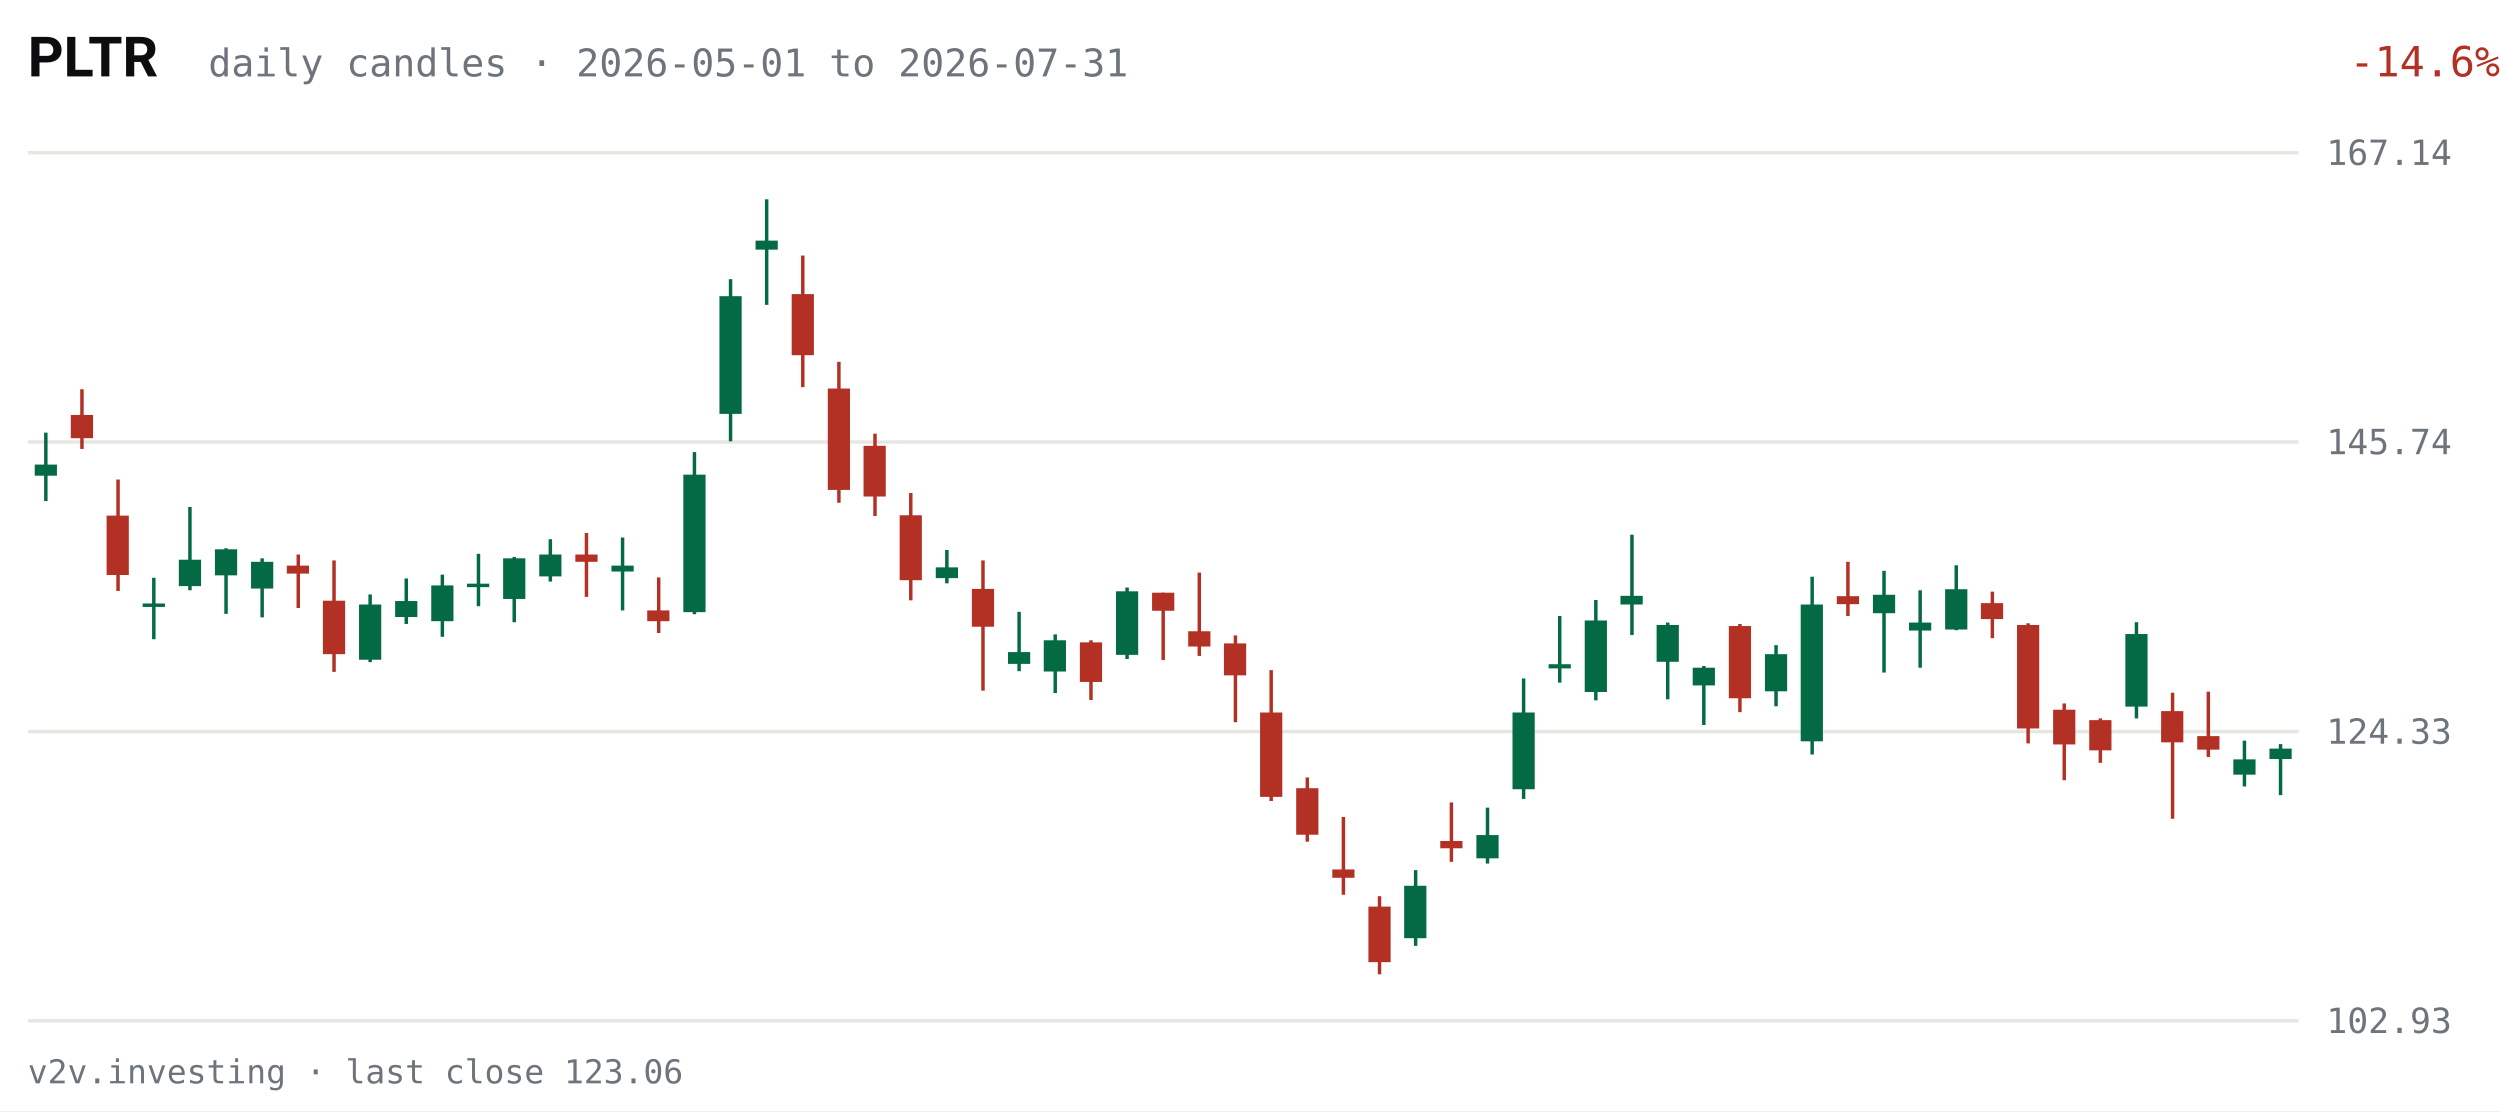
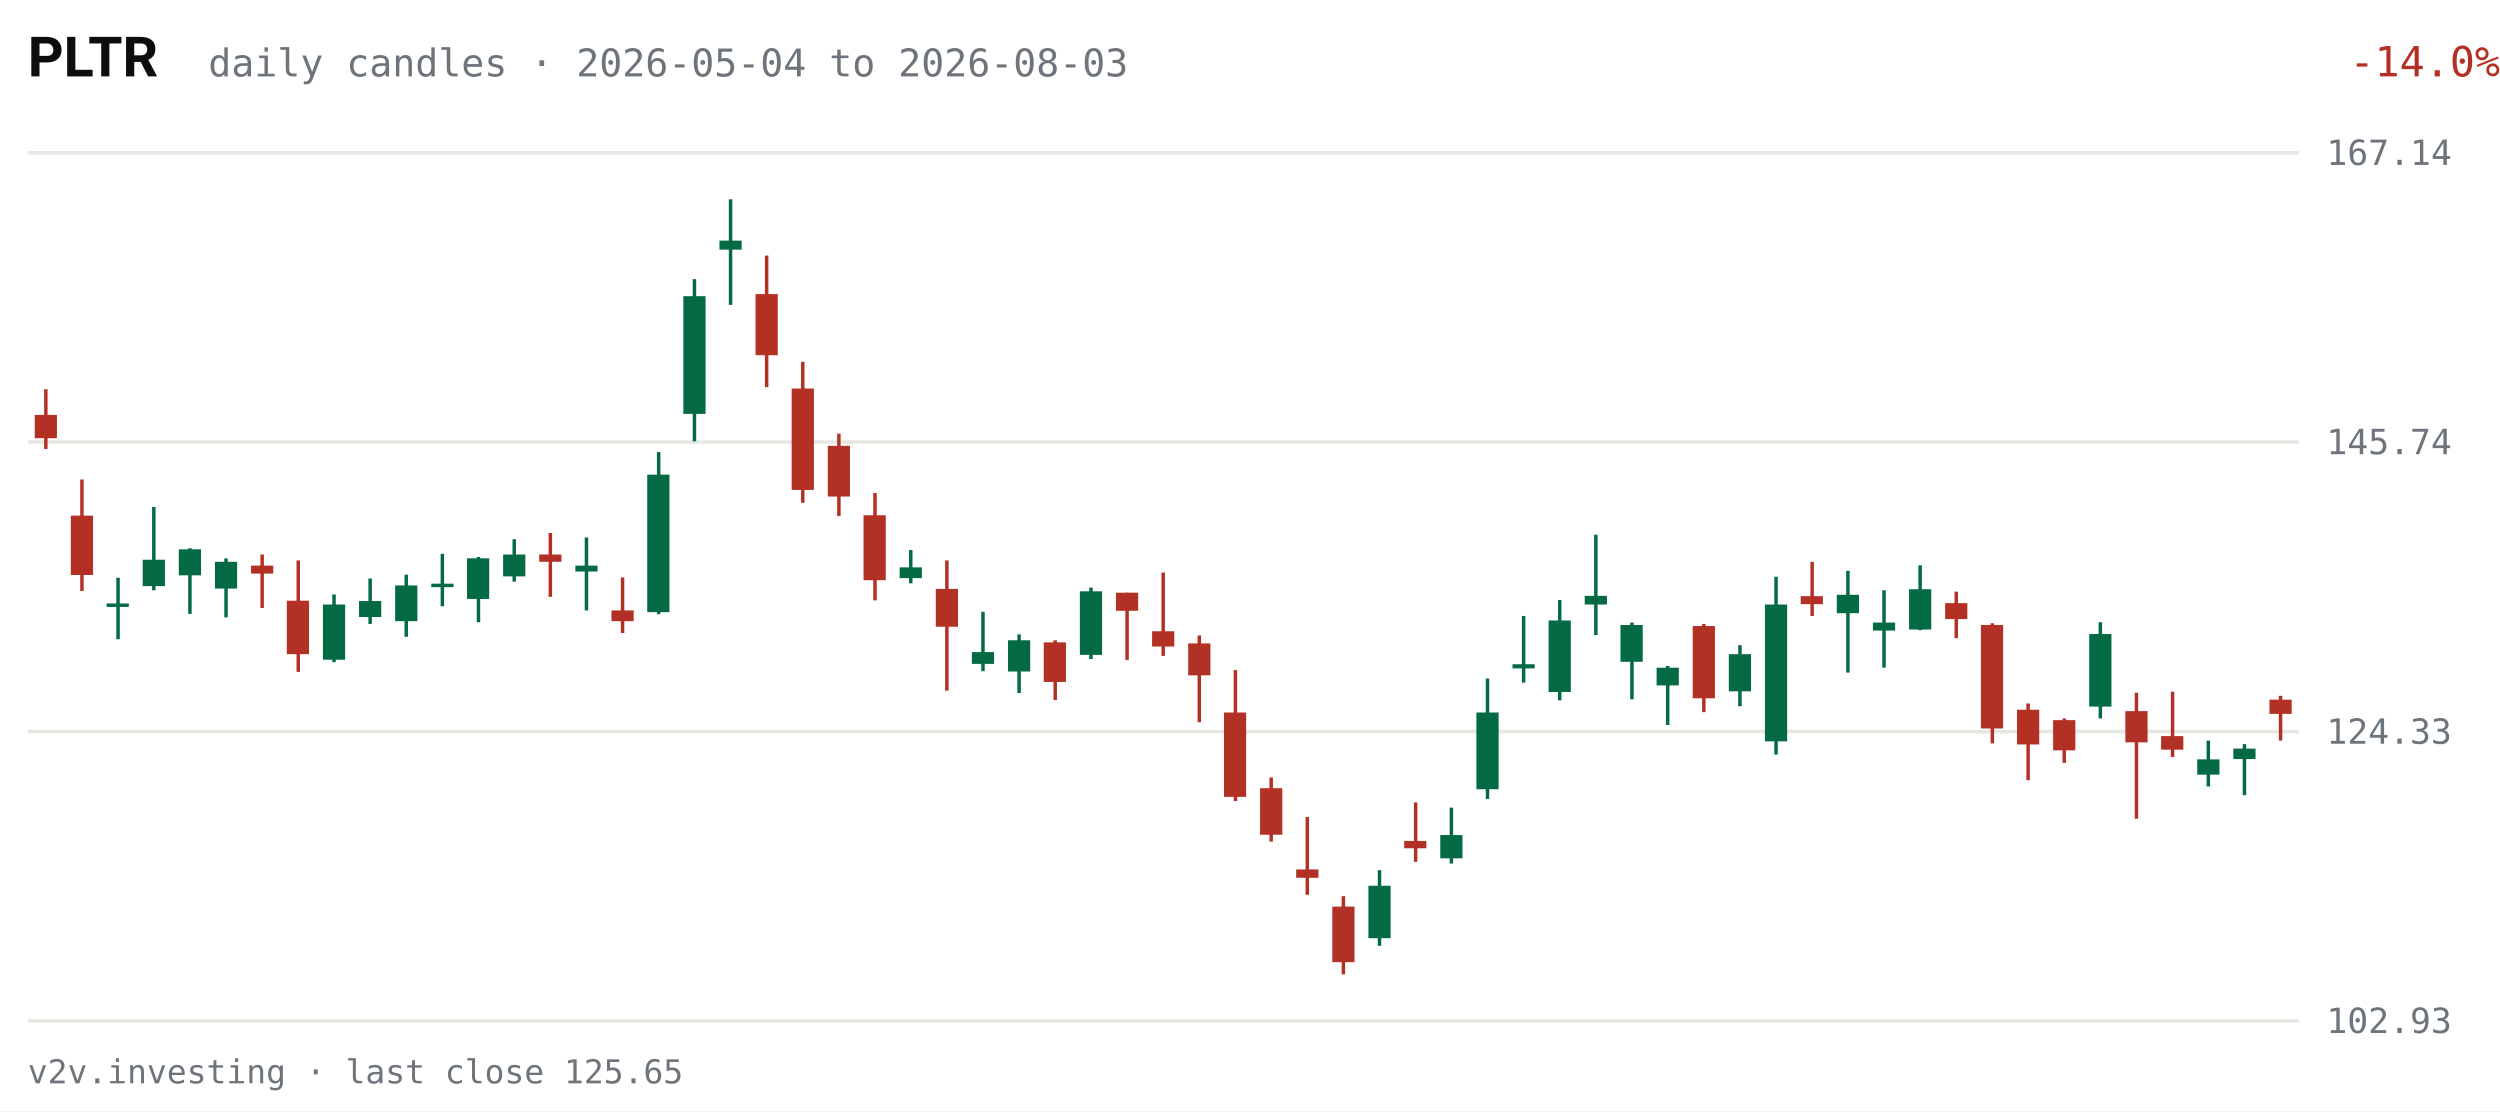
<svg xmlns="http://www.w3.org/2000/svg" viewBox="0 0 720 320" width="720" height="320" role="img" aria-label="PLTR daily candles, last 63 sessions">
  <rect width="720" height="320" fill="#FFFFFF" />
  <text x="8" y="22" fill="#0C0D0E" font-size="16" font-weight="600" font-family="system-ui,-apple-system,Segoe UI,Roboto,sans-serif">PLTR</text>
-   <text x="60" y="22" fill="#6E747B" font-size="11" font-family="ui-monospace,SFMono-Regular,Menlo,Consolas,monospace">daily candles · 2026-05-01 to 2026-07-31</text>
-   <text x="670" y="22" fill="#B33124" font-size="12" text-anchor="end" font-family="ui-monospace,SFMono-Regular,Menlo,Consolas,monospace" transform="translate(50,0)">-14.6%</text>
+   <text x="60" y="22" fill="#6E747B" font-size="11" font-family="ui-monospace,SFMono-Regular,Menlo,Consolas,monospace">daily candles · 2026-05-04 to 2026-08-03</text>
+   <text x="670" y="22" fill="#B33124" font-size="12" text-anchor="end" font-family="ui-monospace,SFMono-Regular,Menlo,Consolas,monospace" transform="translate(50,0)">-14.0%</text>
  <g font-family="ui-monospace,SFMono-Regular,Menlo,Consolas,monospace">
    <line x1="8" y1="294.0" x2="662" y2="294.0" stroke="#E7E6E1" stroke-width="1" />
    <text x="670" y="297.5" fill="#6E747B" font-size="10">102.93</text>
    <line x1="8" y1="210.7" x2="662" y2="210.7" stroke="#E7E6E1" stroke-width="1" />
    <text x="670" y="214.2" fill="#6E747B" font-size="10">124.33</text>
    <line x1="8" y1="127.3" x2="662" y2="127.3" stroke="#E7E6E1" stroke-width="1" />
    <text x="670" y="130.8" fill="#6E747B" font-size="10">145.74</text>
    <line x1="8" y1="44.0" x2="662" y2="44.0" stroke="#E7E6E1" stroke-width="1" />
    <text x="670" y="47.5" fill="#6E747B" font-size="10">167.14</text>
-     <line x1="13.2" y1="124.6" x2="13.2" y2="144.3" stroke="#046A44" stroke-width="1" />
-     <rect x="10.0" y="133.8" width="6.4" height="3.2" fill="#046A44" />
-     <line x1="23.6" y1="112.1" x2="23.6" y2="129.3" stroke="#B33124" stroke-width="1" />
-     <rect x="20.4" y="119.5" width="6.4" height="6.7" fill="#B33124" />
-     <line x1="34.0" y1="138.1" x2="34.0" y2="170.2" stroke="#B33124" stroke-width="1" />
-     <rect x="30.7" y="148.5" width="6.4" height="17.1" fill="#B33124" />
-     <line x1="44.3" y1="166.4" x2="44.3" y2="184.1" stroke="#046A44" stroke-width="1" />
-     <rect x="41.1" y="173.8" width="6.4" height="1.0" fill="#046A44" />
-     <line x1="54.7" y1="146.0" x2="54.7" y2="170.0" stroke="#046A44" stroke-width="1" />
-     <rect x="51.5" y="161.2" width="6.4" height="7.6" fill="#046A44" />
-     <line x1="65.1" y1="157.9" x2="65.1" y2="176.8" stroke="#046A44" stroke-width="1" />
-     <rect x="61.9" y="158.2" width="6.4" height="7.5" fill="#046A44" />
-     <line x1="75.5" y1="160.8" x2="75.5" y2="177.8" stroke="#046A44" stroke-width="1" />
-     <rect x="72.3" y="161.8" width="6.4" height="7.7" fill="#046A44" />
-     <line x1="85.9" y1="159.7" x2="85.9" y2="175.1" stroke="#B33124" stroke-width="1" />
-     <rect x="82.6" y="162.9" width="6.4" height="2.3" fill="#B33124" />
-     <line x1="96.2" y1="161.4" x2="96.2" y2="193.5" stroke="#B33124" stroke-width="1" />
-     <rect x="93.0" y="173.0" width="6.4" height="15.4" fill="#B33124" />
-     <line x1="106.6" y1="171.2" x2="106.6" y2="190.7" stroke="#046A44" stroke-width="1" />
-     <rect x="103.4" y="174.1" width="6.4" height="15.9" fill="#046A44" />
-     <line x1="117.0" y1="166.6" x2="117.0" y2="179.7" stroke="#046A44" stroke-width="1" />
-     <rect x="113.8" y="173.1" width="6.4" height="4.6" fill="#046A44" />
-     <line x1="127.4" y1="165.5" x2="127.4" y2="183.4" stroke="#046A44" stroke-width="1" />
-     <rect x="124.2" y="168.6" width="6.4" height="10.3" fill="#046A44" />
-     <line x1="137.8" y1="159.5" x2="137.8" y2="174.6" stroke="#046A44" stroke-width="1" />
-     <rect x="134.5" y="168.1" width="6.4" height="1.0" fill="#046A44" />
-     <line x1="148.1" y1="160.4" x2="148.1" y2="179.2" stroke="#046A44" stroke-width="1" />
-     <rect x="144.9" y="160.8" width="6.4" height="11.7" fill="#046A44" />
-     <line x1="158.5" y1="155.3" x2="158.5" y2="167.5" stroke="#046A44" stroke-width="1" />
-     <rect x="155.3" y="159.7" width="6.4" height="6.3" fill="#046A44" />
-     <line x1="168.9" y1="153.5" x2="168.9" y2="171.9" stroke="#B33124" stroke-width="1" />
-     <rect x="165.7" y="159.7" width="6.4" height="2.1" fill="#B33124" />
-     <line x1="179.3" y1="154.8" x2="179.3" y2="175.8" stroke="#046A44" stroke-width="1" />
-     <rect x="176.1" y="162.9" width="6.4" height="1.7" fill="#046A44" />
-     <line x1="189.7" y1="166.3" x2="189.7" y2="182.3" stroke="#B33124" stroke-width="1" />
-     <rect x="186.4" y="175.8" width="6.4" height="3.1" fill="#B33124" />
-     <line x1="200.0" y1="130.2" x2="200.0" y2="176.9" stroke="#046A44" stroke-width="1" />
-     <rect x="196.8" y="136.7" width="6.4" height="39.6" fill="#046A44" />
-     <line x1="210.4" y1="80.4" x2="210.4" y2="127.1" stroke="#046A44" stroke-width="1" />
-     <rect x="207.2" y="85.3" width="6.4" height="33.9" fill="#046A44" />
-     <line x1="220.8" y1="57.4" x2="220.8" y2="87.8" stroke="#046A44" stroke-width="1" />
-     <rect x="217.6" y="69.3" width="6.4" height="2.6" fill="#046A44" />
-     <line x1="231.2" y1="73.6" x2="231.2" y2="111.5" stroke="#B33124" stroke-width="1" />
-     <rect x="228.0" y="84.7" width="6.4" height="17.6" fill="#B33124" />
-     <line x1="241.6" y1="104.2" x2="241.6" y2="144.8" stroke="#B33124" stroke-width="1" />
-     <rect x="238.4" y="111.9" width="6.4" height="29.2" fill="#B33124" />
-     <line x1="252.0" y1="124.9" x2="252.0" y2="148.6" stroke="#B33124" stroke-width="1" />
-     <rect x="248.7" y="128.4" width="6.4" height="14.6" fill="#B33124" />
-     <line x1="262.3" y1="142.0" x2="262.3" y2="172.9" stroke="#B33124" stroke-width="1" />
-     <rect x="259.1" y="148.4" width="6.4" height="18.7" fill="#B33124" />
-     <line x1="272.7" y1="158.4" x2="272.7" y2="168.0" stroke="#046A44" stroke-width="1" />
-     <rect x="269.5" y="163.4" width="6.4" height="3.1" fill="#046A44" />
-     <line x1="283.1" y1="161.4" x2="283.1" y2="198.9" stroke="#B33124" stroke-width="1" />
-     <rect x="279.9" y="169.6" width="6.4" height="10.9" fill="#B33124" />
-     <line x1="293.5" y1="176.2" x2="293.5" y2="193.3" stroke="#046A44" stroke-width="1" />
-     <rect x="290.3" y="187.8" width="6.4" height="3.4" fill="#046A44" />
-     <line x1="303.9" y1="182.7" x2="303.9" y2="199.6" stroke="#046A44" stroke-width="1" />
-     <rect x="300.6" y="184.4" width="6.4" height="9.0" fill="#046A44" />
-     <line x1="314.2" y1="184.4" x2="314.2" y2="201.6" stroke="#B33124" stroke-width="1" />
-     <rect x="311.0" y="185.0" width="6.4" height="11.4" fill="#B33124" />
-     <line x1="324.6" y1="169.2" x2="324.6" y2="189.8" stroke="#046A44" stroke-width="1" />
-     <rect x="321.4" y="170.3" width="6.4" height="18.3" fill="#046A44" />
-     <line x1="335.0" y1="170.7" x2="335.0" y2="190.1" stroke="#B33124" stroke-width="1" />
-     <rect x="331.8" y="170.7" width="6.4" height="5.2" fill="#B33124" />
-     <line x1="345.4" y1="164.9" x2="345.4" y2="188.9" stroke="#B33124" stroke-width="1" />
-     <rect x="342.2" y="181.8" width="6.4" height="4.4" fill="#B33124" />
-     <line x1="355.8" y1="183.0" x2="355.8" y2="208.0" stroke="#B33124" stroke-width="1" />
-     <rect x="352.5" y="185.3" width="6.4" height="9.2" fill="#B33124" />
-     <line x1="366.1" y1="193.0" x2="366.1" y2="230.7" stroke="#B33124" stroke-width="1" />
-     <rect x="362.9" y="205.2" width="6.4" height="24.3" fill="#B33124" />
-     <line x1="376.5" y1="223.9" x2="376.5" y2="242.4" stroke="#B33124" stroke-width="1" />
-     <rect x="373.3" y="227.0" width="6.4" height="13.4" fill="#B33124" />
-     <line x1="386.9" y1="235.3" x2="386.9" y2="257.7" stroke="#B33124" stroke-width="1" />
-     <rect x="383.7" y="250.4" width="6.4" height="2.4" fill="#B33124" />
-     <line x1="397.3" y1="258.1" x2="397.3" y2="280.6" stroke="#B33124" stroke-width="1" />
-     <rect x="394.1" y="261.1" width="6.4" height="16.0" fill="#B33124" />
-     <line x1="407.7" y1="250.6" x2="407.7" y2="272.4" stroke="#046A44" stroke-width="1" />
-     <rect x="404.4" y="255.1" width="6.4" height="15.1" fill="#046A44" />
-     <line x1="418.0" y1="231.1" x2="418.0" y2="248.2" stroke="#B33124" stroke-width="1" />
-     <rect x="414.8" y="242.2" width="6.4" height="2.1" fill="#B33124" />
-     <line x1="428.4" y1="232.6" x2="428.4" y2="248.7" stroke="#046A44" stroke-width="1" />
-     <rect x="425.2" y="240.5" width="6.4" height="6.7" fill="#046A44" />
-     <line x1="438.8" y1="195.4" x2="438.8" y2="230.1" stroke="#046A44" stroke-width="1" />
-     <rect x="435.6" y="205.2" width="6.4" height="22.1" fill="#046A44" />
-     <line x1="449.2" y1="177.4" x2="449.2" y2="196.6" stroke="#046A44" stroke-width="1" />
-     <rect x="446.0" y="191.3" width="6.4" height="1.2" fill="#046A44" />
-     <line x1="459.6" y1="172.8" x2="459.6" y2="201.7" stroke="#046A44" stroke-width="1" />
-     <rect x="456.4" y="178.7" width="6.4" height="20.6" fill="#046A44" />
-     <line x1="470.0" y1="154.0" x2="470.0" y2="182.9" stroke="#046A44" stroke-width="1" />
-     <rect x="466.7" y="171.6" width="6.4" height="2.5" fill="#046A44" />
-     <line x1="480.3" y1="179.3" x2="480.3" y2="201.4" stroke="#046A44" stroke-width="1" />
-     <rect x="477.1" y="180.0" width="6.4" height="10.6" fill="#046A44" />
-     <line x1="490.7" y1="191.8" x2="490.7" y2="208.8" stroke="#046A44" stroke-width="1" />
-     <rect x="487.5" y="192.3" width="6.4" height="5.1" fill="#046A44" />
-     <line x1="501.1" y1="179.7" x2="501.1" y2="205.1" stroke="#B33124" stroke-width="1" />
-     <rect x="497.9" y="180.3" width="6.4" height="20.8" fill="#B33124" />
-     <line x1="511.5" y1="185.8" x2="511.5" y2="203.4" stroke="#046A44" stroke-width="1" />
-     <rect x="508.3" y="188.4" width="6.4" height="10.7" fill="#046A44" />
-     <line x1="521.9" y1="166.1" x2="521.9" y2="217.3" stroke="#046A44" stroke-width="1" />
-     <rect x="518.6" y="174.1" width="6.4" height="39.4" fill="#046A44" />
-     <line x1="532.2" y1="161.8" x2="532.2" y2="177.4" stroke="#B33124" stroke-width="1" />
-     <rect x="529.0" y="171.7" width="6.4" height="2.3" fill="#B33124" />
-     <line x1="542.6" y1="164.4" x2="542.6" y2="193.7" stroke="#046A44" stroke-width="1" />
-     <rect x="539.4" y="171.3" width="6.4" height="5.3" fill="#046A44" />
-     <line x1="553.0" y1="170.0" x2="553.0" y2="192.3" stroke="#046A44" stroke-width="1" />
-     <rect x="549.8" y="179.3" width="6.4" height="2.3" fill="#046A44" />
-     <line x1="563.4" y1="162.8" x2="563.4" y2="181.5" stroke="#046A44" stroke-width="1" />
-     <rect x="560.2" y="169.7" width="6.4" height="11.6" fill="#046A44" />
-     <line x1="573.8" y1="170.4" x2="573.8" y2="183.8" stroke="#B33124" stroke-width="1" />
-     <rect x="570.5" y="173.7" width="6.4" height="4.6" fill="#B33124" />
-     <line x1="584.1" y1="179.5" x2="584.1" y2="214.1" stroke="#B33124" stroke-width="1" />
-     <rect x="580.9" y="180.0" width="6.4" height="29.8" fill="#B33124" />
-     <line x1="594.5" y1="202.6" x2="594.5" y2="224.7" stroke="#B33124" stroke-width="1" />
-     <rect x="591.3" y="204.4" width="6.4" height="10.0" fill="#B33124" />
-     <line x1="604.9" y1="206.9" x2="604.9" y2="219.7" stroke="#B33124" stroke-width="1" />
-     <rect x="601.7" y="207.4" width="6.4" height="8.7" fill="#B33124" />
-     <line x1="615.3" y1="179.2" x2="615.3" y2="206.9" stroke="#046A44" stroke-width="1" />
-     <rect x="612.1" y="182.6" width="6.4" height="20.9" fill="#046A44" />
-     <line x1="625.7" y1="199.5" x2="625.7" y2="235.8" stroke="#B33124" stroke-width="1" />
-     <rect x="622.4" y="204.8" width="6.4" height="9.0" fill="#B33124" />
-     <line x1="636.0" y1="199.2" x2="636.0" y2="218.0" stroke="#B33124" stroke-width="1" />
-     <rect x="632.8" y="212.0" width="6.4" height="3.9" fill="#B33124" />
-     <line x1="646.4" y1="213.3" x2="646.4" y2="226.5" stroke="#046A44" stroke-width="1" />
-     <rect x="643.2" y="218.7" width="6.4" height="4.4" fill="#046A44" />
-     <line x1="656.8" y1="214.3" x2="656.8" y2="229.0" stroke="#046A44" stroke-width="1" />
-     <rect x="653.6" y="215.6" width="6.4" height="3.0" fill="#046A44" />
+     <line x1="13.2" y1="112.1" x2="13.2" y2="129.3" stroke="#B33124" stroke-width="1" />
+     <rect x="10.0" y="119.5" width="6.4" height="6.7" fill="#B33124" />
+     <line x1="23.6" y1="138.1" x2="23.6" y2="170.2" stroke="#B33124" stroke-width="1" />
+     <rect x="20.4" y="148.5" width="6.4" height="17.1" fill="#B33124" />
+     <line x1="34.0" y1="166.4" x2="34.0" y2="184.1" stroke="#046A44" stroke-width="1" />
+     <rect x="30.7" y="173.8" width="6.4" height="1.0" fill="#046A44" />
+     <line x1="44.3" y1="146.0" x2="44.3" y2="170.0" stroke="#046A44" stroke-width="1" />
+     <rect x="41.1" y="161.2" width="6.4" height="7.6" fill="#046A44" />
+     <line x1="54.7" y1="157.9" x2="54.7" y2="176.8" stroke="#046A44" stroke-width="1" />
+     <rect x="51.5" y="158.2" width="6.4" height="7.5" fill="#046A44" />
+     <line x1="65.1" y1="160.8" x2="65.1" y2="177.8" stroke="#046A44" stroke-width="1" />
+     <rect x="61.9" y="161.8" width="6.4" height="7.7" fill="#046A44" />
+     <line x1="75.5" y1="159.7" x2="75.5" y2="175.1" stroke="#B33124" stroke-width="1" />
+     <rect x="72.3" y="162.9" width="6.4" height="2.3" fill="#B33124" />
+     <line x1="85.9" y1="161.4" x2="85.9" y2="193.5" stroke="#B33124" stroke-width="1" />
+     <rect x="82.6" y="173.0" width="6.4" height="15.4" fill="#B33124" />
+     <line x1="96.2" y1="171.2" x2="96.2" y2="190.7" stroke="#046A44" stroke-width="1" />
+     <rect x="93.0" y="174.1" width="6.4" height="15.9" fill="#046A44" />
+     <line x1="106.6" y1="166.6" x2="106.6" y2="179.7" stroke="#046A44" stroke-width="1" />
+     <rect x="103.4" y="173.1" width="6.4" height="4.6" fill="#046A44" />
+     <line x1="117.0" y1="165.5" x2="117.0" y2="183.4" stroke="#046A44" stroke-width="1" />
+     <rect x="113.8" y="168.6" width="6.4" height="10.3" fill="#046A44" />
+     <line x1="127.4" y1="159.5" x2="127.4" y2="174.6" stroke="#046A44" stroke-width="1" />
+     <rect x="124.2" y="168.1" width="6.4" height="1.0" fill="#046A44" />
+     <line x1="137.8" y1="160.4" x2="137.8" y2="179.2" stroke="#046A44" stroke-width="1" />
+     <rect x="134.5" y="160.8" width="6.4" height="11.7" fill="#046A44" />
+     <line x1="148.1" y1="155.3" x2="148.1" y2="167.5" stroke="#046A44" stroke-width="1" />
+     <rect x="144.9" y="159.7" width="6.4" height="6.3" fill="#046A44" />
+     <line x1="158.5" y1="153.5" x2="158.5" y2="171.9" stroke="#B33124" stroke-width="1" />
+     <rect x="155.3" y="159.7" width="6.4" height="2.1" fill="#B33124" />
+     <line x1="168.9" y1="154.8" x2="168.9" y2="175.8" stroke="#046A44" stroke-width="1" />
+     <rect x="165.7" y="162.9" width="6.4" height="1.7" fill="#046A44" />
+     <line x1="179.3" y1="166.3" x2="179.3" y2="182.3" stroke="#B33124" stroke-width="1" />
+     <rect x="176.1" y="175.8" width="6.4" height="3.1" fill="#B33124" />
+     <line x1="189.7" y1="130.2" x2="189.7" y2="176.9" stroke="#046A44" stroke-width="1" />
+     <rect x="186.4" y="136.7" width="6.4" height="39.6" fill="#046A44" />
+     <line x1="200.0" y1="80.4" x2="200.0" y2="127.1" stroke="#046A44" stroke-width="1" />
+     <rect x="196.8" y="85.3" width="6.4" height="33.9" fill="#046A44" />
+     <line x1="210.4" y1="57.4" x2="210.4" y2="87.8" stroke="#046A44" stroke-width="1" />
+     <rect x="207.2" y="69.3" width="6.4" height="2.6" fill="#046A44" />
+     <line x1="220.8" y1="73.6" x2="220.8" y2="111.5" stroke="#B33124" stroke-width="1" />
+     <rect x="217.6" y="84.7" width="6.4" height="17.6" fill="#B33124" />
+     <line x1="231.2" y1="104.2" x2="231.2" y2="144.8" stroke="#B33124" stroke-width="1" />
+     <rect x="228.0" y="111.9" width="6.4" height="29.2" fill="#B33124" />
+     <line x1="241.6" y1="124.9" x2="241.6" y2="148.6" stroke="#B33124" stroke-width="1" />
+     <rect x="238.4" y="128.4" width="6.4" height="14.6" fill="#B33124" />
+     <line x1="252.0" y1="142.0" x2="252.0" y2="172.9" stroke="#B33124" stroke-width="1" />
+     <rect x="248.7" y="148.4" width="6.4" height="18.7" fill="#B33124" />
+     <line x1="262.3" y1="158.4" x2="262.3" y2="168.0" stroke="#046A44" stroke-width="1" />
+     <rect x="259.1" y="163.4" width="6.4" height="3.1" fill="#046A44" />
+     <line x1="272.7" y1="161.4" x2="272.7" y2="198.9" stroke="#B33124" stroke-width="1" />
+     <rect x="269.5" y="169.6" width="6.4" height="10.9" fill="#B33124" />
+     <line x1="283.1" y1="176.2" x2="283.1" y2="193.3" stroke="#046A44" stroke-width="1" />
+     <rect x="279.9" y="187.8" width="6.4" height="3.4" fill="#046A44" />
+     <line x1="293.5" y1="182.7" x2="293.5" y2="199.6" stroke="#046A44" stroke-width="1" />
+     <rect x="290.3" y="184.4" width="6.4" height="9.0" fill="#046A44" />
+     <line x1="303.9" y1="184.4" x2="303.9" y2="201.6" stroke="#B33124" stroke-width="1" />
+     <rect x="300.6" y="185.0" width="6.4" height="11.4" fill="#B33124" />
+     <line x1="314.2" y1="169.2" x2="314.2" y2="189.8" stroke="#046A44" stroke-width="1" />
+     <rect x="311.0" y="170.3" width="6.4" height="18.3" fill="#046A44" />
+     <line x1="324.6" y1="170.7" x2="324.6" y2="190.1" stroke="#B33124" stroke-width="1" />
+     <rect x="321.4" y="170.7" width="6.4" height="5.2" fill="#B33124" />
+     <line x1="335.0" y1="164.9" x2="335.0" y2="188.9" stroke="#B33124" stroke-width="1" />
+     <rect x="331.8" y="181.8" width="6.4" height="4.4" fill="#B33124" />
+     <line x1="345.4" y1="183.0" x2="345.4" y2="208.0" stroke="#B33124" stroke-width="1" />
+     <rect x="342.2" y="185.3" width="6.4" height="9.2" fill="#B33124" />
+     <line x1="355.8" y1="193.0" x2="355.8" y2="230.7" stroke="#B33124" stroke-width="1" />
+     <rect x="352.5" y="205.2" width="6.4" height="24.3" fill="#B33124" />
+     <line x1="366.1" y1="223.9" x2="366.1" y2="242.4" stroke="#B33124" stroke-width="1" />
+     <rect x="362.9" y="227.0" width="6.4" height="13.4" fill="#B33124" />
+     <line x1="376.5" y1="235.3" x2="376.5" y2="257.7" stroke="#B33124" stroke-width="1" />
+     <rect x="373.3" y="250.4" width="6.4" height="2.4" fill="#B33124" />
+     <line x1="386.9" y1="258.1" x2="386.9" y2="280.6" stroke="#B33124" stroke-width="1" />
+     <rect x="383.7" y="261.1" width="6.4" height="16.0" fill="#B33124" />
+     <line x1="397.3" y1="250.6" x2="397.3" y2="272.4" stroke="#046A44" stroke-width="1" />
+     <rect x="394.1" y="255.1" width="6.4" height="15.1" fill="#046A44" />
+     <line x1="407.7" y1="231.1" x2="407.7" y2="248.2" stroke="#B33124" stroke-width="1" />
+     <rect x="404.4" y="242.2" width="6.4" height="2.1" fill="#B33124" />
+     <line x1="418.0" y1="232.6" x2="418.0" y2="248.7" stroke="#046A44" stroke-width="1" />
+     <rect x="414.8" y="240.5" width="6.4" height="6.7" fill="#046A44" />
+     <line x1="428.4" y1="195.4" x2="428.4" y2="230.1" stroke="#046A44" stroke-width="1" />
+     <rect x="425.2" y="205.2" width="6.4" height="22.1" fill="#046A44" />
+     <line x1="438.8" y1="177.4" x2="438.8" y2="196.6" stroke="#046A44" stroke-width="1" />
+     <rect x="435.6" y="191.3" width="6.4" height="1.2" fill="#046A44" />
+     <line x1="449.2" y1="172.8" x2="449.2" y2="201.7" stroke="#046A44" stroke-width="1" />
+     <rect x="446.0" y="178.7" width="6.4" height="20.6" fill="#046A44" />
+     <line x1="459.6" y1="154.0" x2="459.6" y2="182.9" stroke="#046A44" stroke-width="1" />
+     <rect x="456.4" y="171.6" width="6.4" height="2.5" fill="#046A44" />
+     <line x1="470.0" y1="179.3" x2="470.0" y2="201.4" stroke="#046A44" stroke-width="1" />
+     <rect x="466.7" y="180.0" width="6.4" height="10.6" fill="#046A44" />
+     <line x1="480.3" y1="191.8" x2="480.3" y2="208.8" stroke="#046A44" stroke-width="1" />
+     <rect x="477.1" y="192.3" width="6.4" height="5.1" fill="#046A44" />
+     <line x1="490.7" y1="179.7" x2="490.7" y2="205.1" stroke="#B33124" stroke-width="1" />
+     <rect x="487.5" y="180.3" width="6.4" height="20.8" fill="#B33124" />
+     <line x1="501.1" y1="185.8" x2="501.1" y2="203.4" stroke="#046A44" stroke-width="1" />
+     <rect x="497.9" y="188.4" width="6.4" height="10.7" fill="#046A44" />
+     <line x1="511.5" y1="166.1" x2="511.5" y2="217.3" stroke="#046A44" stroke-width="1" />
+     <rect x="508.3" y="174.1" width="6.4" height="39.4" fill="#046A44" />
+     <line x1="521.9" y1="161.8" x2="521.9" y2="177.4" stroke="#B33124" stroke-width="1" />
+     <rect x="518.6" y="171.7" width="6.4" height="2.3" fill="#B33124" />
+     <line x1="532.2" y1="164.4" x2="532.2" y2="193.7" stroke="#046A44" stroke-width="1" />
+     <rect x="529.0" y="171.3" width="6.4" height="5.3" fill="#046A44" />
+     <line x1="542.6" y1="170.0" x2="542.6" y2="192.3" stroke="#046A44" stroke-width="1" />
+     <rect x="539.4" y="179.3" width="6.4" height="2.3" fill="#046A44" />
+     <line x1="553.0" y1="162.8" x2="553.0" y2="181.5" stroke="#046A44" stroke-width="1" />
+     <rect x="549.8" y="169.7" width="6.4" height="11.6" fill="#046A44" />
+     <line x1="563.4" y1="170.4" x2="563.4" y2="183.8" stroke="#B33124" stroke-width="1" />
+     <rect x="560.2" y="173.7" width="6.4" height="4.6" fill="#B33124" />
+     <line x1="573.8" y1="179.5" x2="573.8" y2="214.1" stroke="#B33124" stroke-width="1" />
+     <rect x="570.5" y="180.0" width="6.4" height="29.8" fill="#B33124" />
+     <line x1="584.1" y1="202.6" x2="584.1" y2="224.7" stroke="#B33124" stroke-width="1" />
+     <rect x="580.9" y="204.4" width="6.4" height="10.0" fill="#B33124" />
+     <line x1="594.5" y1="206.9" x2="594.5" y2="219.7" stroke="#B33124" stroke-width="1" />
+     <rect x="591.3" y="207.4" width="6.4" height="8.7" fill="#B33124" />
+     <line x1="604.9" y1="179.2" x2="604.9" y2="206.9" stroke="#046A44" stroke-width="1" />
+     <rect x="601.7" y="182.6" width="6.4" height="20.9" fill="#046A44" />
+     <line x1="615.3" y1="199.5" x2="615.3" y2="235.8" stroke="#B33124" stroke-width="1" />
+     <rect x="612.1" y="204.8" width="6.4" height="9.0" fill="#B33124" />
+     <line x1="625.7" y1="199.2" x2="625.7" y2="218.0" stroke="#B33124" stroke-width="1" />
+     <rect x="622.4" y="212.0" width="6.4" height="3.9" fill="#B33124" />
+     <line x1="636.0" y1="213.3" x2="636.0" y2="226.5" stroke="#046A44" stroke-width="1" />
+     <rect x="632.8" y="218.7" width="6.4" height="4.4" fill="#046A44" />
+     <line x1="646.4" y1="214.3" x2="646.4" y2="229.0" stroke="#046A44" stroke-width="1" />
+     <rect x="643.2" y="215.6" width="6.4" height="3.0" fill="#046A44" />
+     <line x1="656.8" y1="200.4" x2="656.8" y2="213.3" stroke="#B33124" stroke-width="1" />
+     <rect x="653.6" y="201.5" width="6.4" height="4.1" fill="#B33124" />
  </g>
-   <text x="8" y="312" fill="#6E747B" font-size="9.5" font-family="ui-monospace,SFMono-Regular,Menlo,Consolas,monospace">v2v.investing · last close 123.06</text>
+   <text x="8" y="312" fill="#6E747B" font-size="9.5" font-family="ui-monospace,SFMono-Regular,Menlo,Consolas,monospace">v2v.investing · last close 125.65</text>
</svg>
